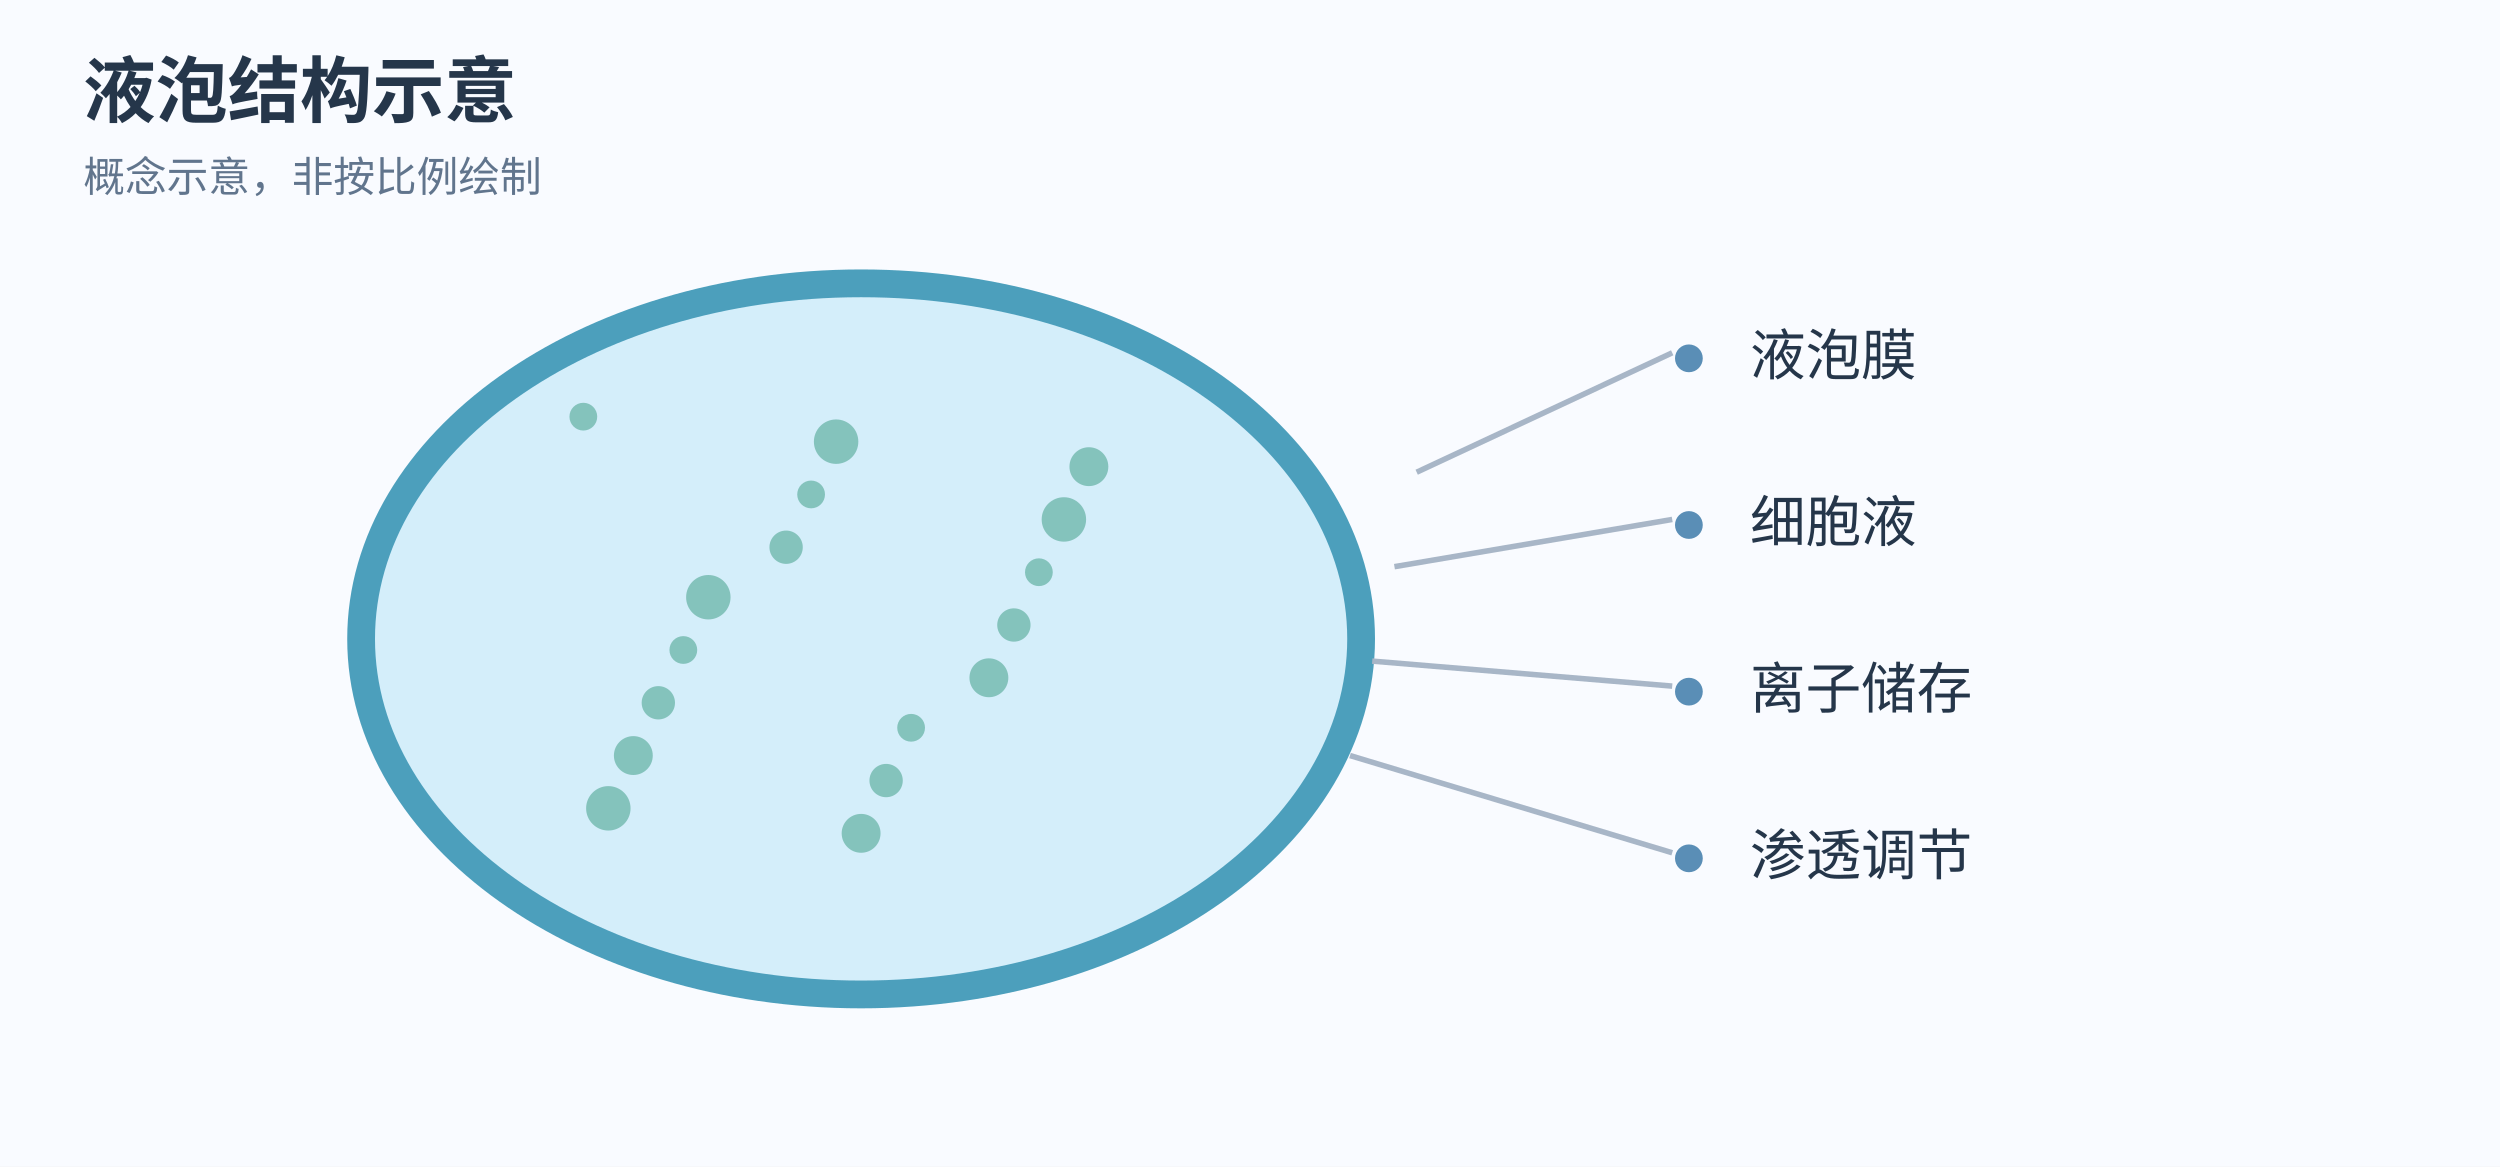
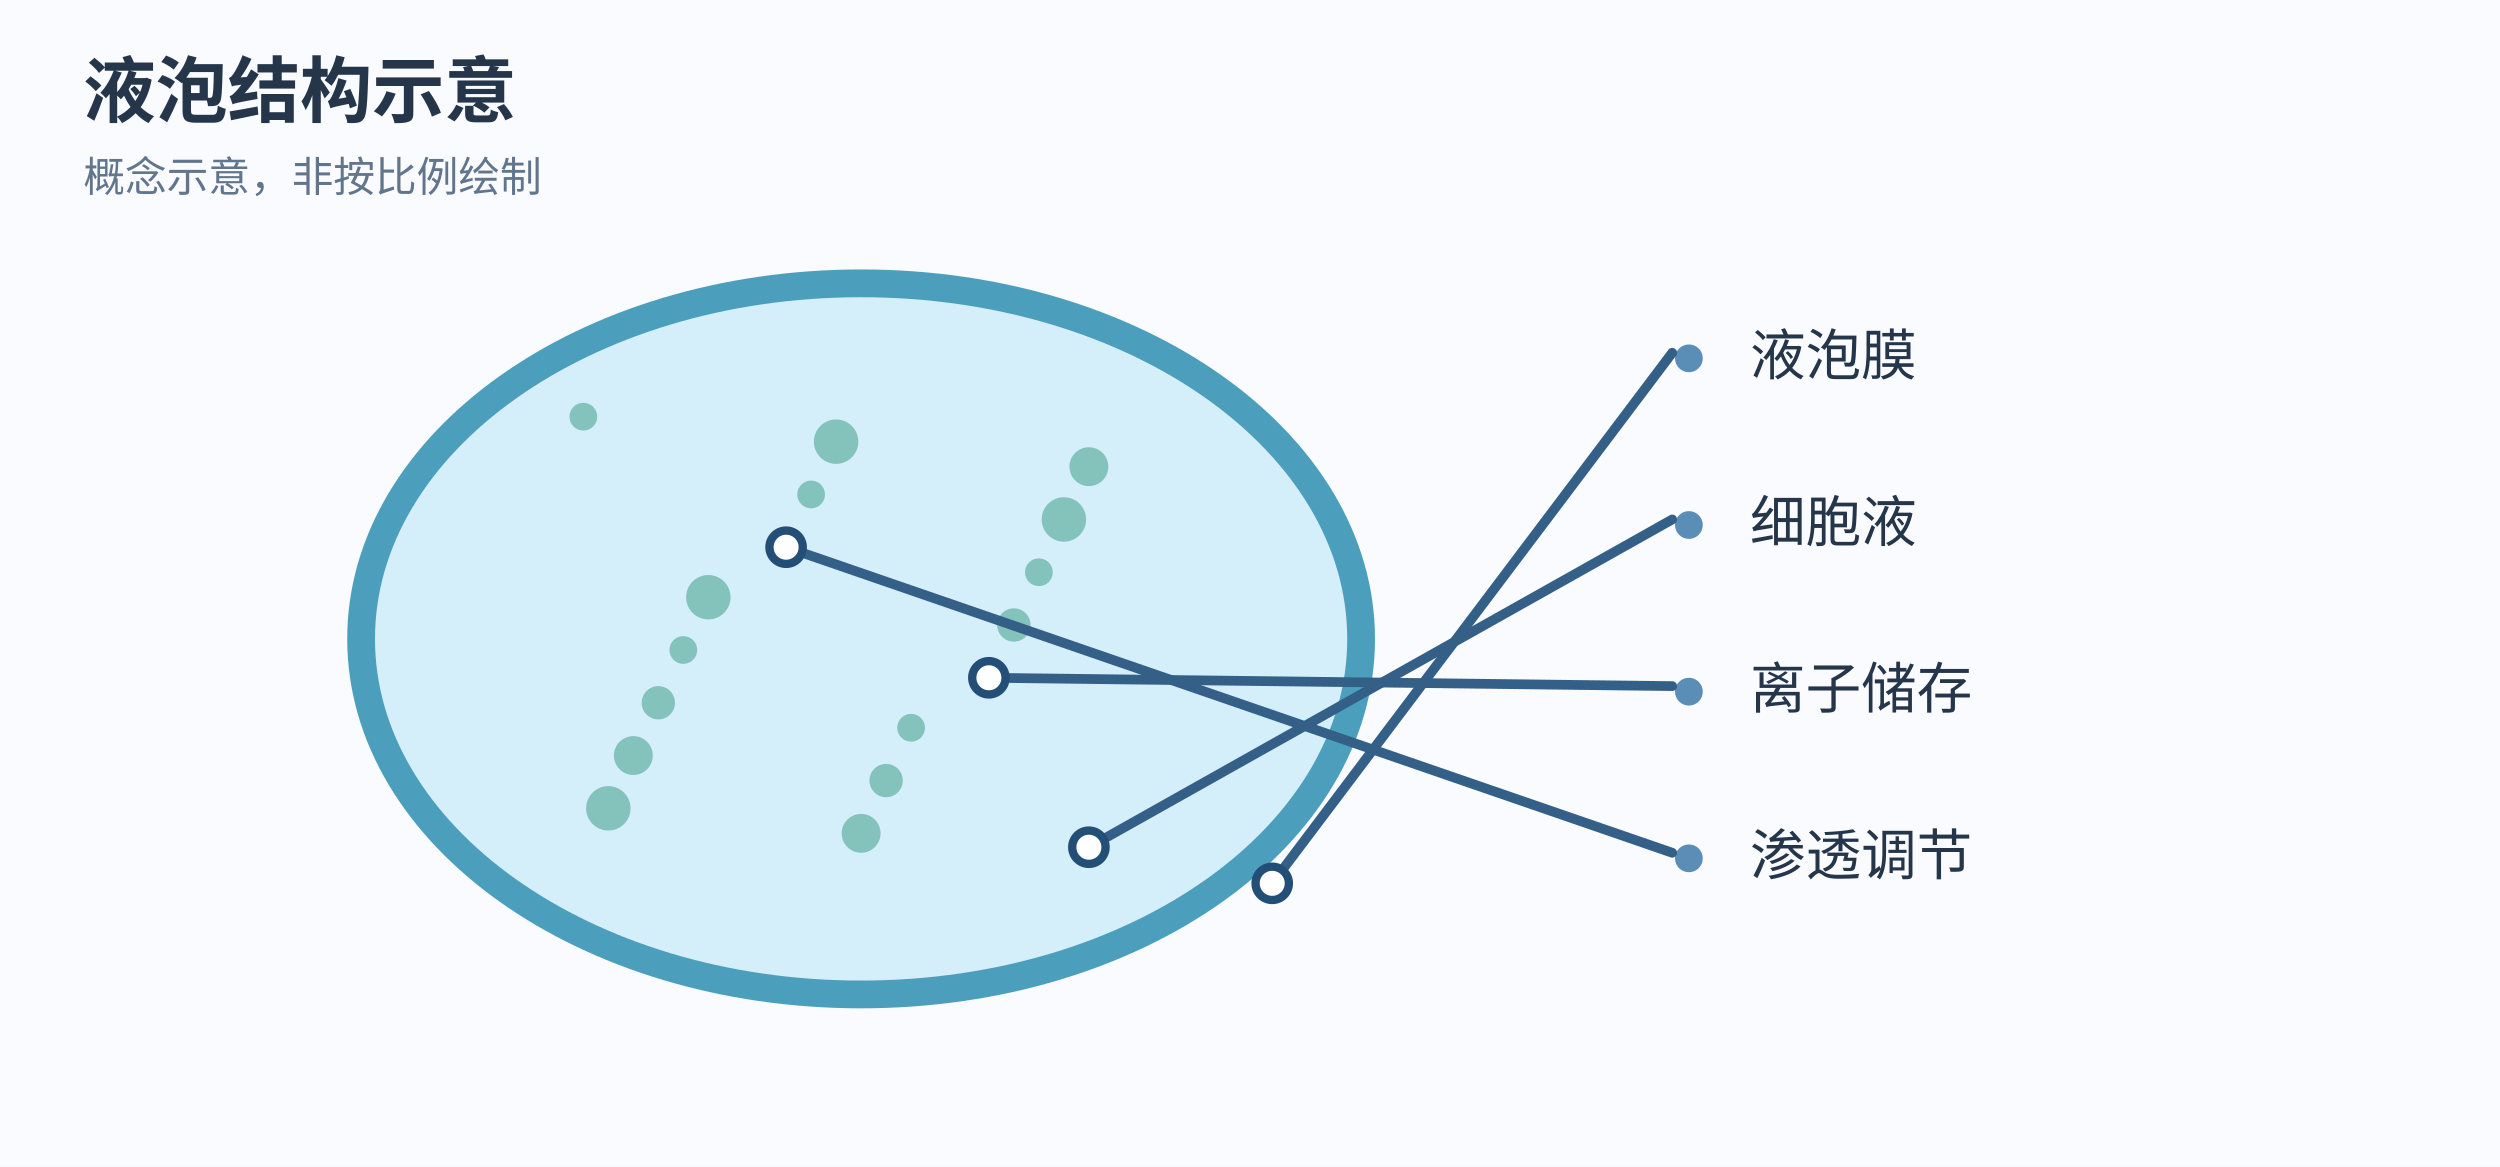
<svg xmlns="http://www.w3.org/2000/svg" viewBox="0 0 900 420" width="900" height="420">
  <rect width="900" height="420" fill="#f9fbff" />
-   <style>text{font-family:"Microsoft YaHei","Noto Sans CJK SC",sans-serif;fill:#25364a}.ttl{font-size:26px;font-weight:bold}.lab{font-size:20px}.sub{font-size:15px;fill:#61758d}</style>
+   <style>text{font-family:"Microsoft YaHei","Noto Sans CJK SC",sans-serif;fill:#25364a}.ttl{font-size:26px;font-weight:bold}.lab{font-size:20px}.sub{font-size:15px;fill:#61758d}.leader{stroke:#345f87;stroke-width:3.5;stroke-linecap:round;fill:none}.target{fill:#fff;stroke:#234e76;stroke-width:3}</style>
  <text x="30" y="42" class="ttl">液泡结构示意</text>
  <text x="30" y="69" class="sub">概念示意，非按比例绘制</text>
  <ellipse cx="310" cy="230" rx="180" ry="128" fill="#d4eefa" stroke="#4c9fbc" stroke-width="10" />
  <circle cx="210" cy="150" r="5" fill="#71b8ad" opacity=".8" />
  <circle cx="283" cy="197" r="6" fill="#71b8ad" opacity=".8" />
  <circle cx="356" cy="244" r="7" fill="#71b8ad" opacity=".8" />
  <circle cx="219" cy="291" r="8" fill="#71b8ad" opacity=".8" />
  <circle cx="292" cy="178" r="5" fill="#71b8ad" opacity=".8" />
  <circle cx="365" cy="225" r="6" fill="#71b8ad" opacity=".8" />
  <circle cx="228" cy="272" r="7" fill="#71b8ad" opacity=".8" />
  <circle cx="301" cy="159" r="8" fill="#71b8ad" opacity=".8" />
  <circle cx="374" cy="206" r="5" fill="#71b8ad" opacity=".8" />
  <circle cx="237" cy="253" r="6" fill="#71b8ad" opacity=".8" />
  <circle cx="310" cy="300" r="7" fill="#71b8ad" opacity=".8" />
  <circle cx="383" cy="187" r="8" fill="#71b8ad" opacity=".8" />
  <circle cx="246" cy="234" r="5" fill="#71b8ad" opacity=".8" />
  <circle cx="319" cy="281" r="6" fill="#71b8ad" opacity=".8" />
  <circle cx="392" cy="168" r="7" fill="#71b8ad" opacity=".8" />
  <circle cx="255" cy="215" r="8" fill="#71b8ad" opacity=".8" />
  <circle cx="328" cy="262" r="5" fill="#71b8ad" opacity=".8" />
  <circle cx="608" cy="129" r="5" fill="#5a8eb6" />
  <text x="630" y="135" class="lab">液泡膜</text>
-   <path d="M602 127 L510 170" fill="none" stroke="#a8b6c7" stroke-width="2" />
+   <path d="M602 127 L458 318" class="leader" />
+   <circle cx="458" cy="318" r="6" class="target" />
  <circle cx="608" cy="189" r="5" fill="#5a8eb6" />
  <text x="630" y="195" class="lab">细胞液</text>
-   <path d="M602 187 L502 204" fill="none" stroke="#a8b6c7" stroke-width="2" />
+   <path d="M602 187 L392 305" class="leader" />
+   <circle cx="392" cy="305" r="6" class="target" />
  <circle cx="608" cy="249" r="5" fill="#5a8eb6" />
  <text x="630" y="255" class="lab">离子储存</text>
-   <path d="M602 247 L494 238" fill="none" stroke="#a8b6c7" stroke-width="2" />
+   <path d="M602 247 L356 244" class="leader" />
+   <circle cx="356" cy="244" r="6" class="target" />
  <circle cx="608" cy="309" r="5" fill="#5a8eb6" />
  <text x="630" y="315" class="lab">渗透调节</text>
-   <path d="M602 307 L486 272" fill="none" stroke="#a8b6c7" stroke-width="2" />
+   <path d="M602 307 L283 197" class="leader" />
+   <circle cx="283" cy="197" r="6" class="target" />
</svg>
